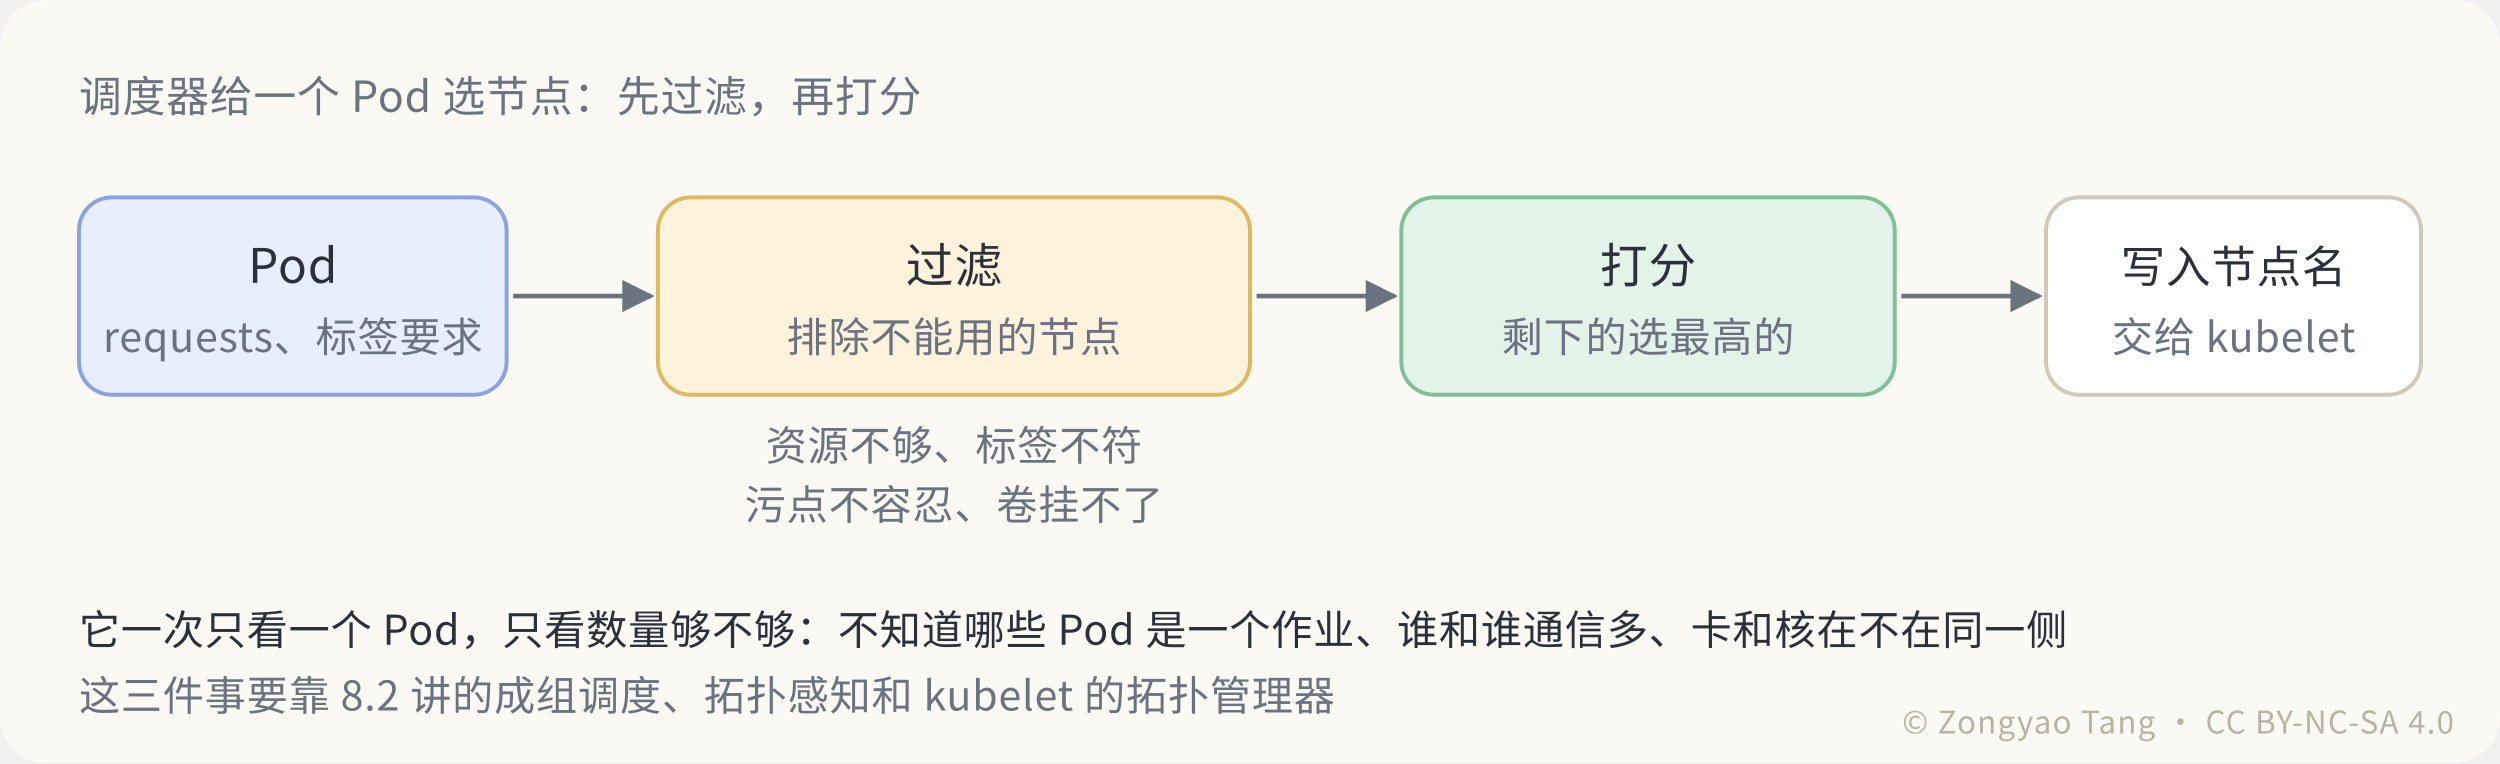
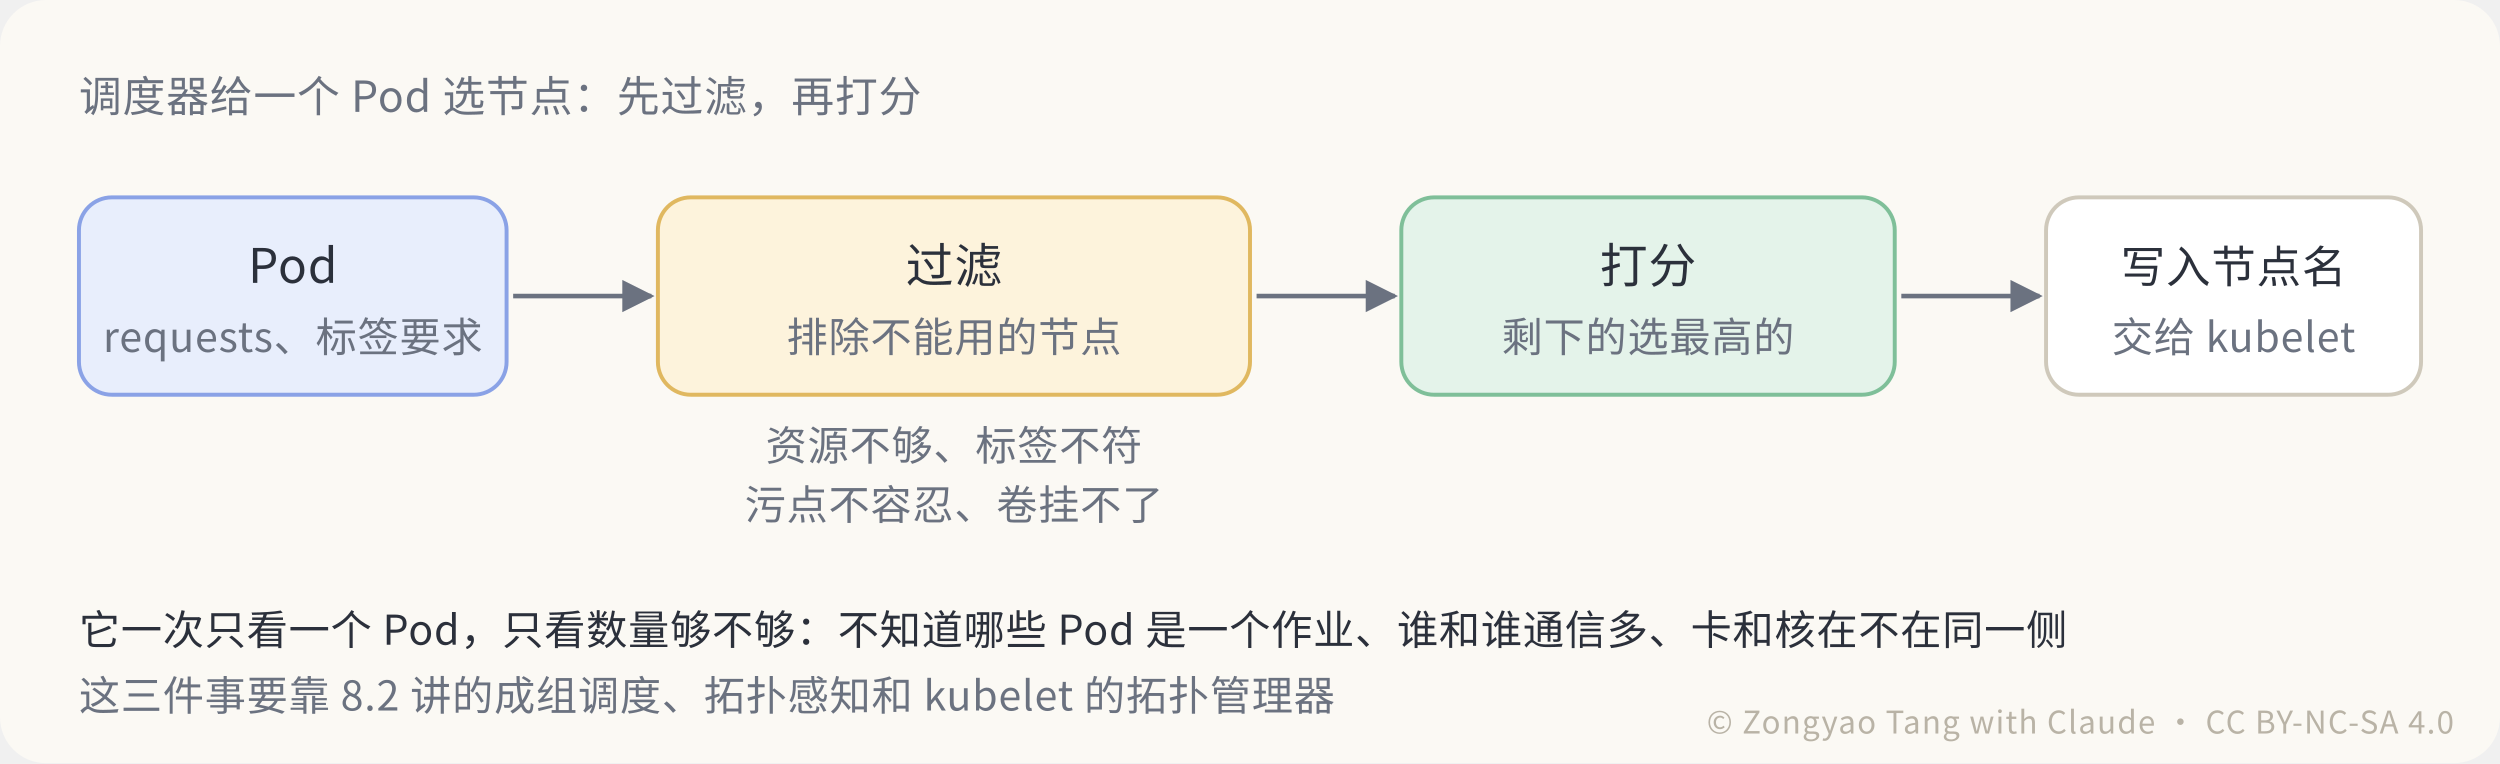
<svg xmlns="http://www.w3.org/2000/svg" viewBox="0 0 760 232" width="760" height="232" font-family="'PingFang SC','Noto Sans CJK SC','Source Han Sans SC','Hiragino Sans GB','Microsoft YaHei',sans-serif" role="img" aria-label="调度器的两步">
  <defs>
    <marker id="tip" viewBox="0 0 10 10" refX="9" refY="5" markerWidth="7" markerHeight="7" orient="auto-start-reverse">
      <path d="M0 0 L10 5 L0 10 z" fill="#6b7280" />
    </marker>
  </defs>
  <rect width="760" height="232" rx="14" fill="#fbf9f4" />
  <text x="24" y="34" font-size="13" fill="#6b7280" font-weight="400" text-anchor="start" letter-spacing=".02em">调度器给一个 Pod 选节点：先过滤，再打分</text>
  <rect x="24" y="60" width="130" height="60" rx="10" fill="#e8eefc" stroke="#8aa2e6" stroke-width="1.2" />
  <text x="89.0" y="86.0" font-size="14.5" fill="#2b303b" font-weight="500" text-anchor="middle" letter-spacing=".02em">Pod</text>
  <text x="89.0" y="107.0" font-size="12.5" fill="#6b7280" font-weight="400" text-anchor="middle" letter-spacing=".02em">requests、标签要求</text>
  <rect x="200" y="60" width="180" height="60" rx="10" fill="#fdf3dc" stroke="#e0b860" stroke-width="1.2" />
  <text x="290.0" y="86.0" font-size="14.5" fill="#2b303b" font-weight="500" text-anchor="middle" letter-spacing=".02em">过滤</text>
  <text x="290.0" y="107.0" font-size="12.5" fill="#6b7280" font-weight="400" text-anchor="middle" letter-spacing=".02em">排除不能用的节点</text>
  <rect x="426" y="60" width="150" height="60" rx="10" fill="#e4f3ea" stroke="#7fbf99" stroke-width="1.2" />
  <text x="501.0" y="86.0" font-size="14.5" fill="#2b303b" font-weight="500" text-anchor="middle" letter-spacing=".02em">打分</text>
  <text x="501.0" y="107.0" font-size="12.5" fill="#6b7280" font-weight="400" text-anchor="middle" letter-spacing=".02em">剩下的选最高的</text>
  <rect x="622" y="60" width="114" height="60" rx="10" fill="#ffffff" stroke="#cfc9bb" stroke-width="1.2" />
  <text x="679.0" y="86.0" font-size="13.5" fill="#2b303b" font-weight="500" text-anchor="middle" letter-spacing=".02em">写入节点名</text>
  <text x="679.0" y="107.0" font-size="12.5" fill="#6b7280" font-weight="400" text-anchor="middle" letter-spacing=".02em">交给 kubelet</text>
  <line x1="156" y1="90" x2="198" y2="90" stroke="#6b7280" stroke-width="1.4" marker-end="url(#tip)" />
  <line x1="382" y1="90" x2="424" y2="90" stroke="#6b7280" stroke-width="1.4" marker-end="url(#tip)" />
  <line x1="578" y1="90" x2="620" y2="90" stroke="#6b7280" stroke-width="1.4" marker-end="url(#tip)" />
  <text x="290" y="140" font-size="12.5" fill="#6b7280" font-weight="400" text-anchor="middle" letter-spacing=".02em">资源不够、标签不符</text>
  <text x="290" y="158" font-size="12.5" fill="#6b7280" font-weight="400" text-anchor="middle" letter-spacing=".02em">污点不容忍、卷挂不了</text>
  <text x="24" y="196" font-size="12.5" fill="#2b303b" font-weight="400" text-anchor="start" letter-spacing=".02em">它一次只看一个 Pod，只看数量够不够：不知道哪些 Pod 是一个作业、谁和谁通信多、卡和核在不在同一侧</text>
  <text x="24" y="216" font-size="12.5" fill="#6b7280" font-weight="400" text-anchor="start" letter-spacing=".02em">这三件事要靠 8.2 讲的成组调度、拓扑感知和 kubelet 的拓扑管理器</text>
-   <text x="746" y="223" font-size="9.5" fill="#b9b3a6" text-anchor="end" letter-spacing=".04em">© Zongyao Tang · CC BY-NC-SA 4.0</text>
+   <text x="746" y="223" font-size="9.5" fill="#b9b3a6" text-anchor="end" letter-spacing=".04em">© Zongyao Tang with Claude · CC BY-NC-SA 4.0</text>
</svg>
